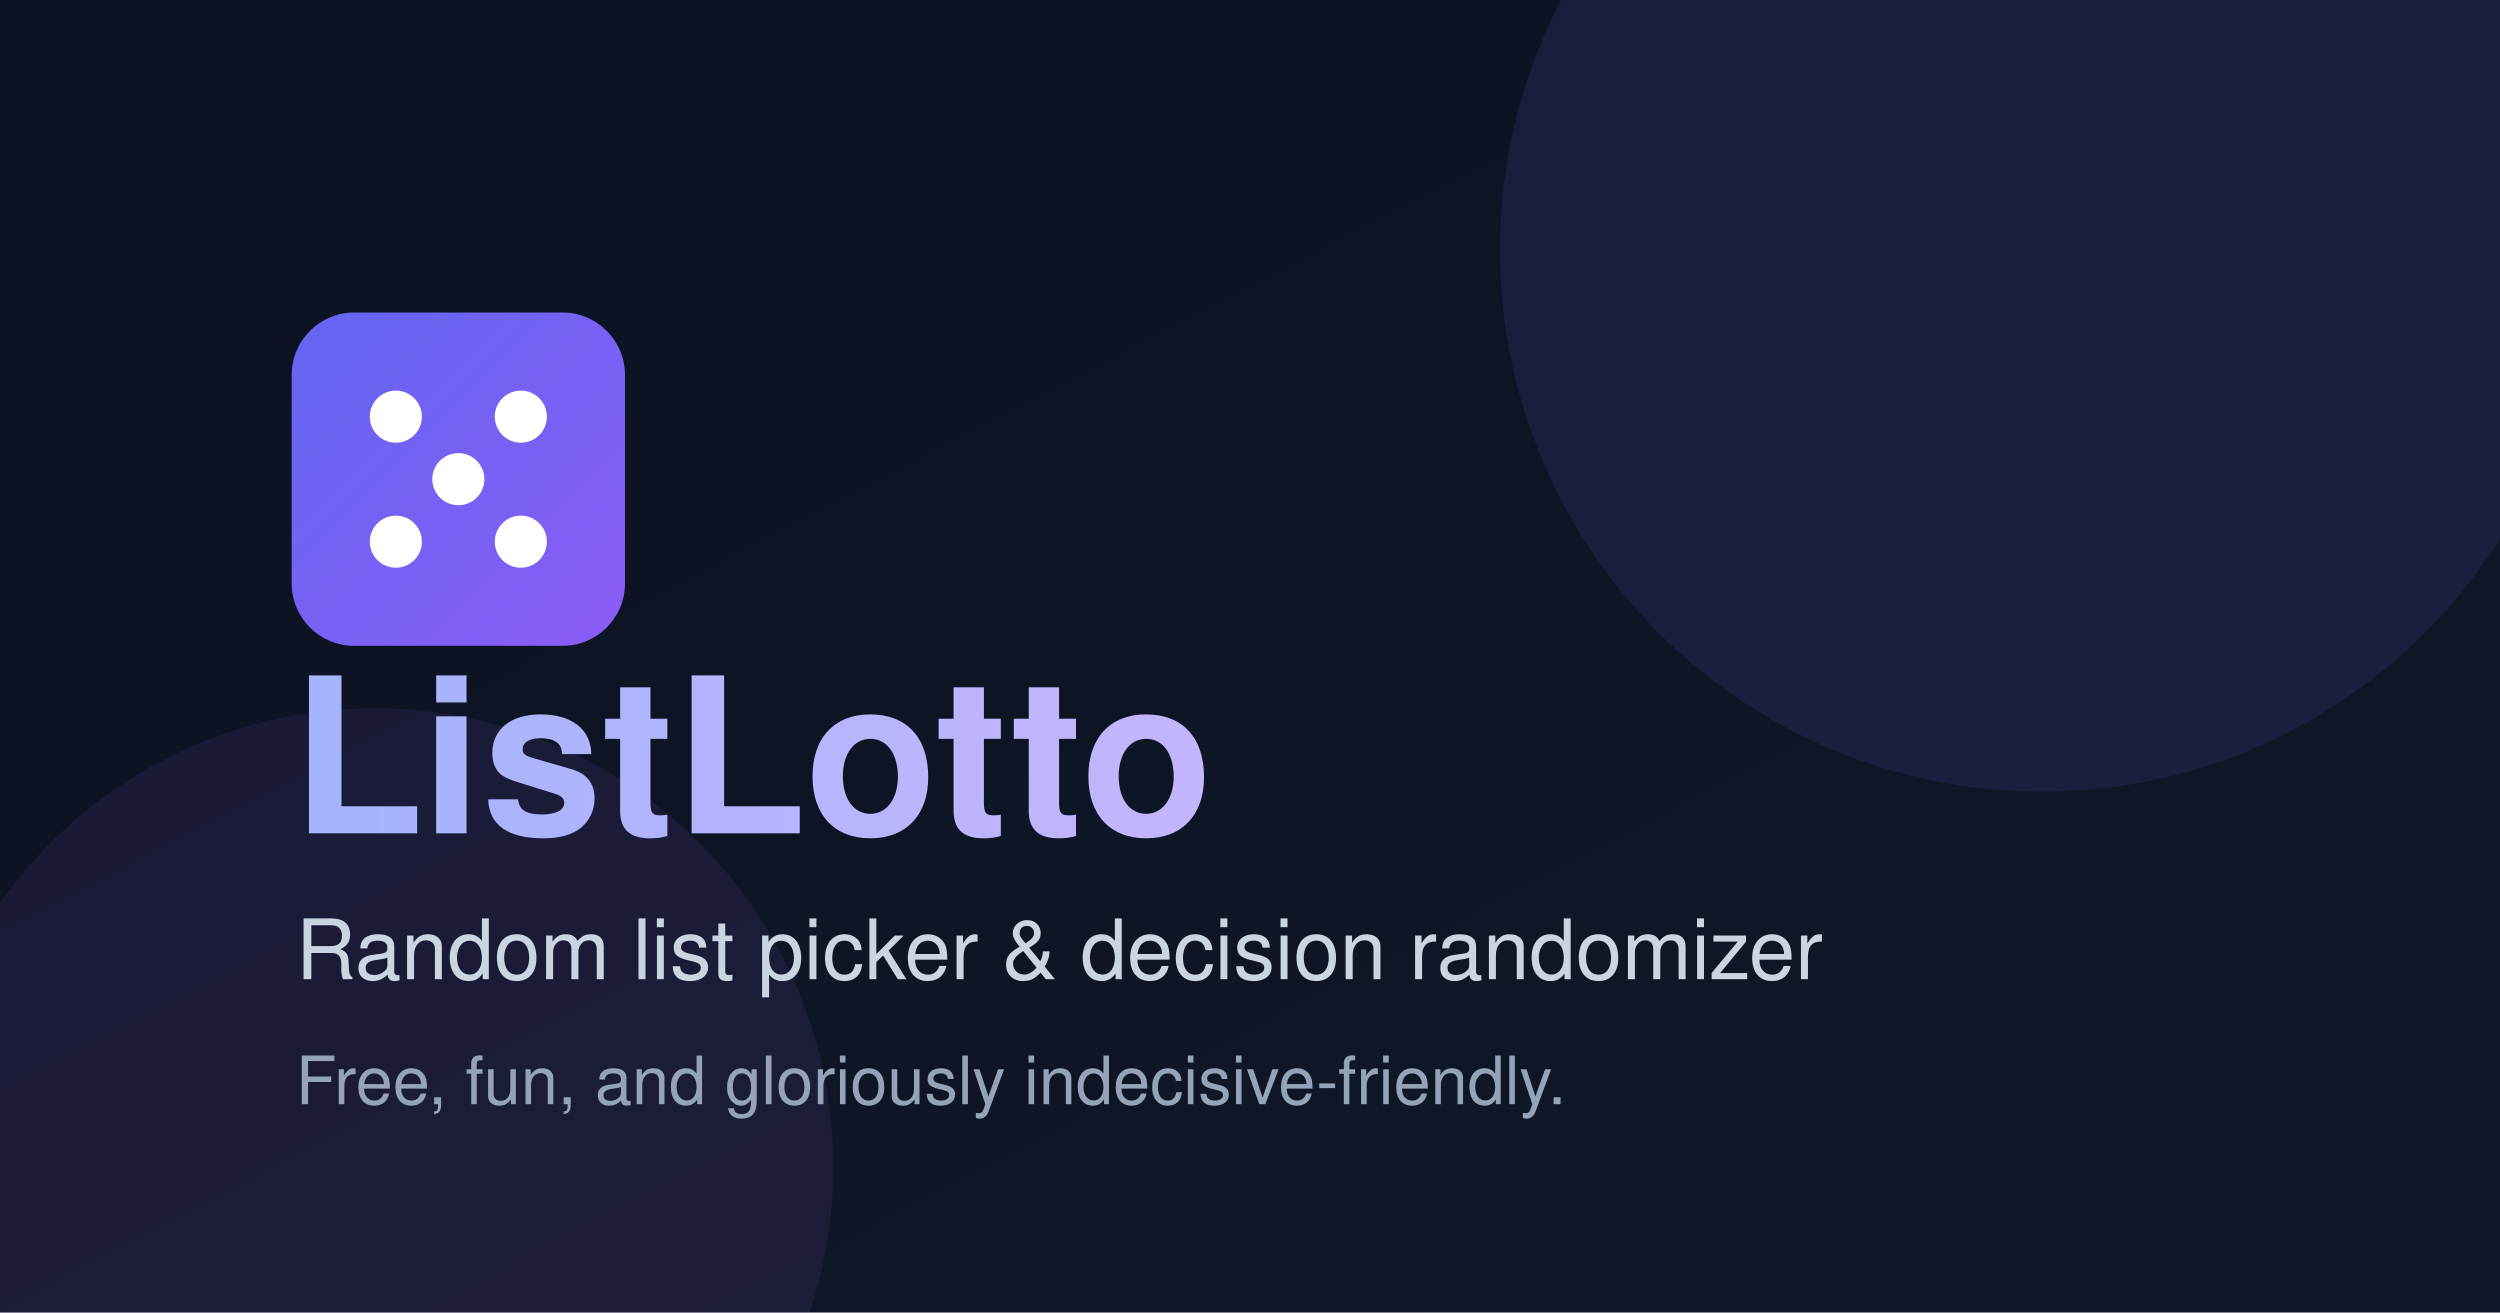
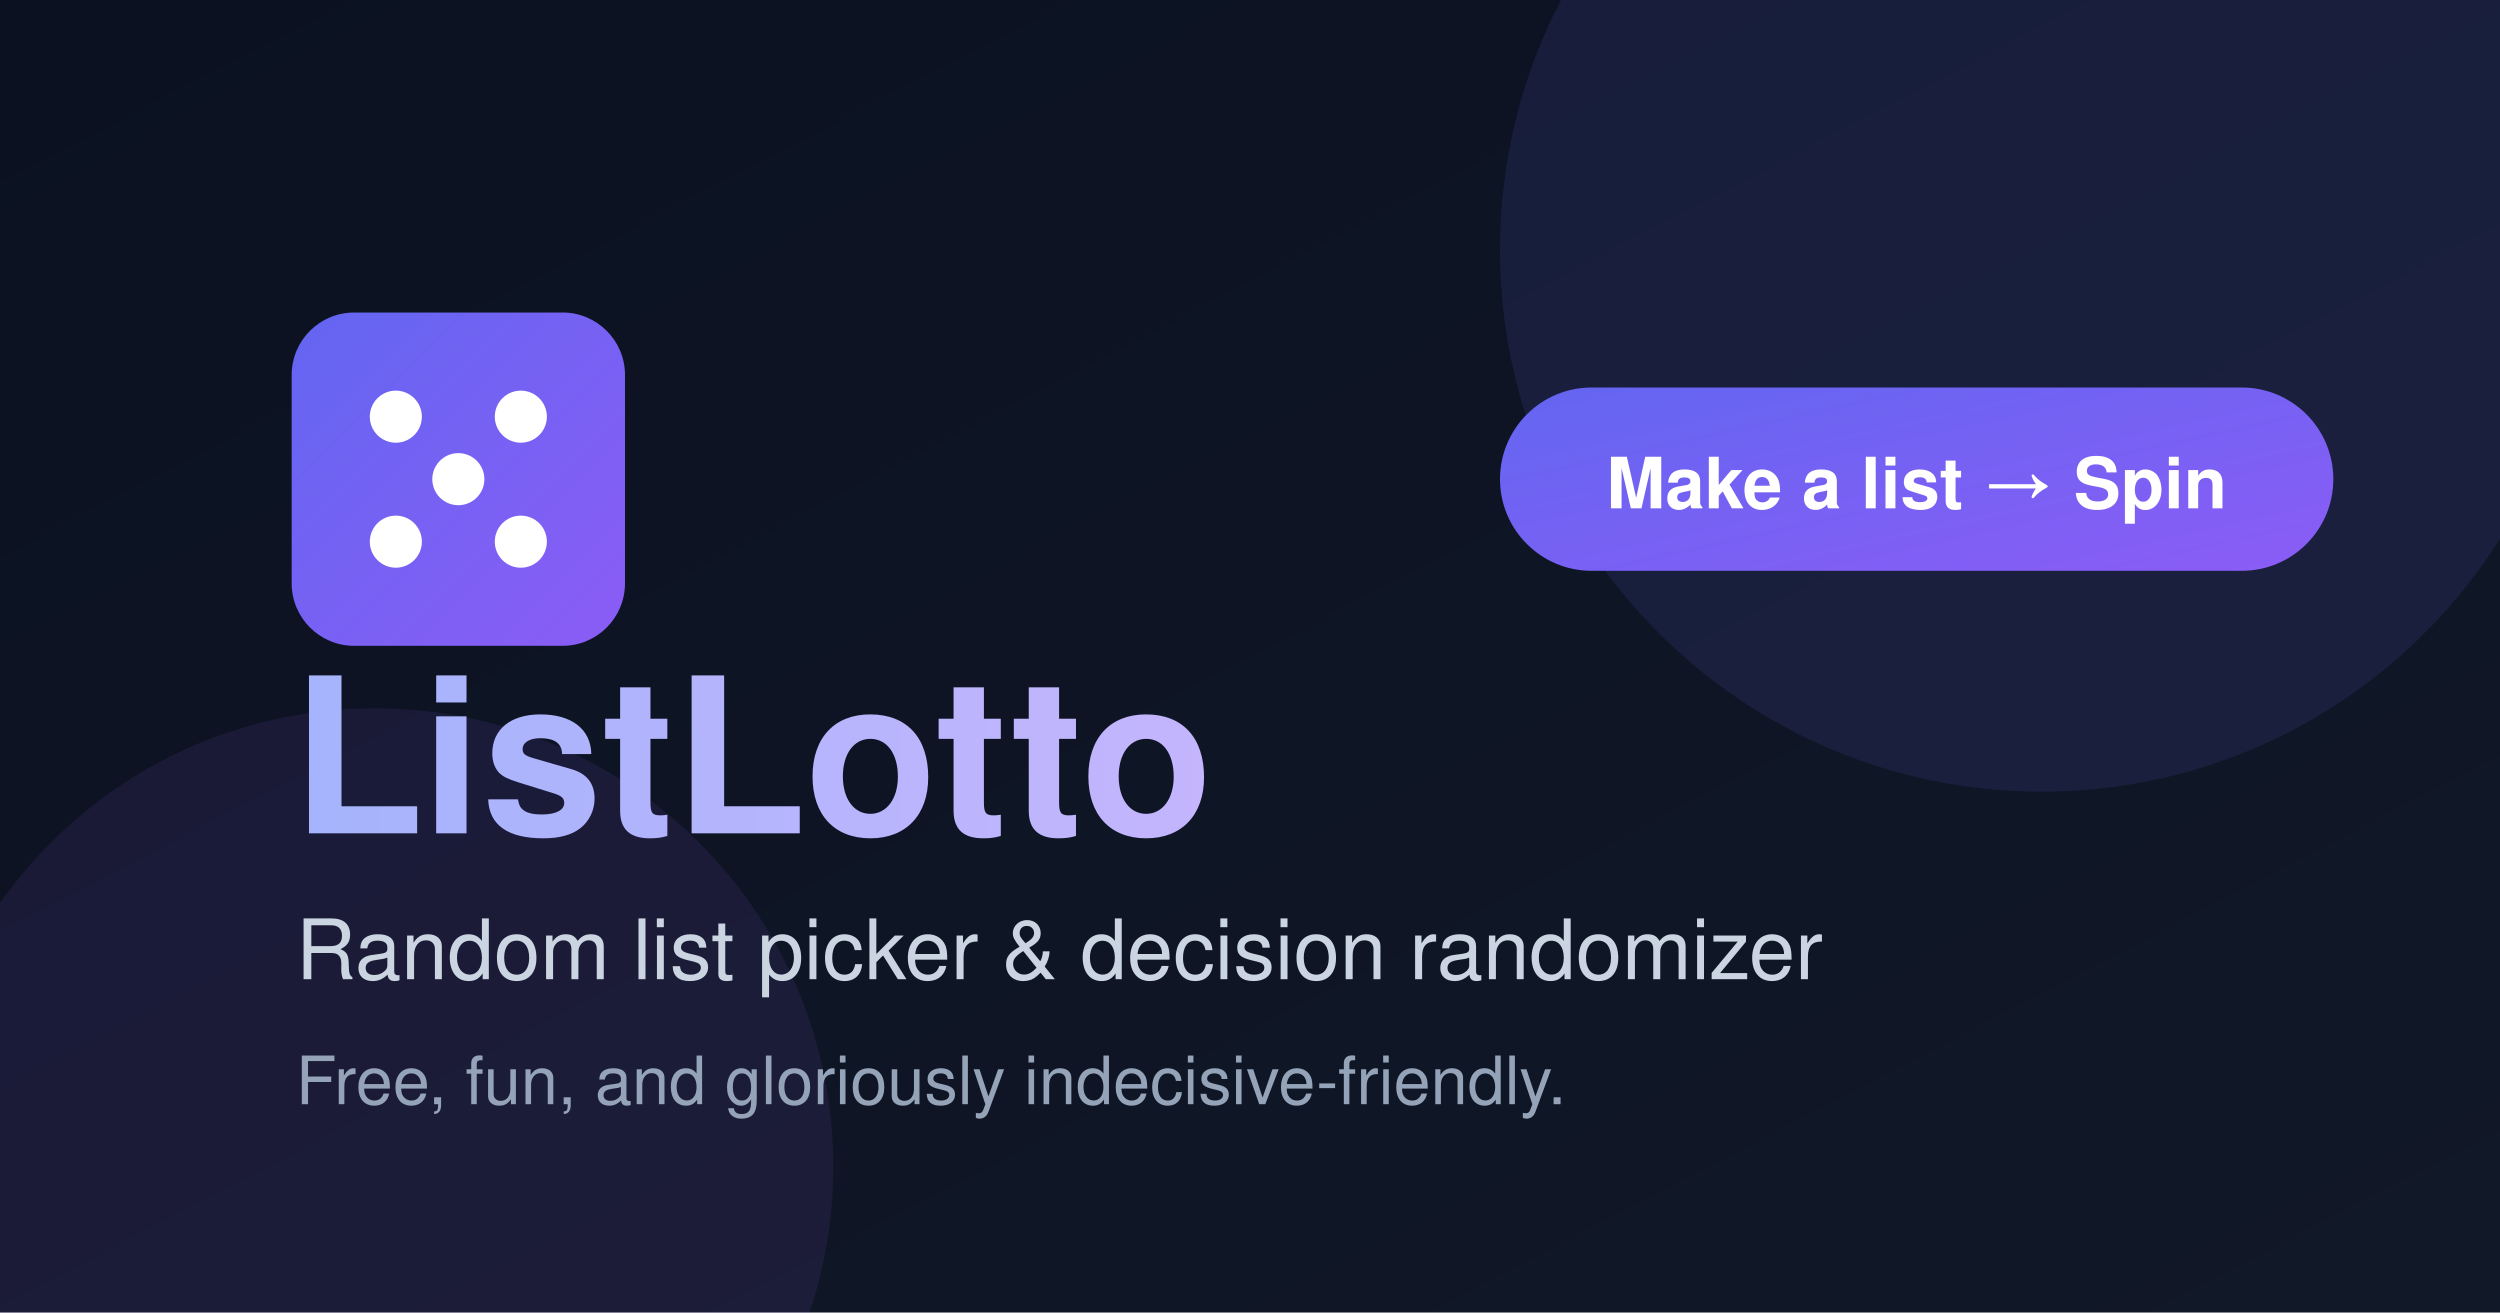
<svg xmlns="http://www.w3.org/2000/svg" width="1200" height="630" viewBox="0 0 1200 630">
  <defs>
    <linearGradient id="bg" x1="0%" y1="0%" x2="100%" y2="100%">
      <stop offset="0%" stop-color="#0b1120" />
      <stop offset="100%" stop-color="#111827" />
    </linearGradient>
    <linearGradient id="logo" x1="0%" y1="0%" x2="100%" y2="100%">
      <stop offset="0%" stop-color="#6366f1" />
      <stop offset="100%" stop-color="#8b5cf6" />
    </linearGradient>
    <linearGradient id="title" x1="0%" y1="0%" x2="100%" y2="0%">
      <stop offset="0%" stop-color="#a5b4fc" />
      <stop offset="100%" stop-color="#c4b5fd" />
    </linearGradient>
  </defs>
  <rect width="1200" height="630" fill="url(#bg)" />
  <circle cx="980" cy="120" r="260" fill="#6366f1" opacity="0.12" />
  <circle cx="180" cy="560" r="220" fill="#8b5cf6" opacity="0.10" />
  <g transform="translate(140,150)">
    <rect width="160" height="160" rx="30" fill="url(#logo)" />
    <circle cx="50" cy="50" r="12.5" fill="white" />
    <circle cx="110" cy="50" r="12.5" fill="white" />
    <circle cx="80" cy="80" r="12.5" fill="white" />
    <circle cx="50" cy="110" r="12.5" fill="white" />
    <circle cx="110" cy="110" r="12.5" fill="white" />
  </g>
+   <g transform="translate(720,186)">
+     <rect width="400" height="88" rx="44" fill="url(#logo)" />
+     <text x="200" y="58" text-anchor="middle" font-family="Helvetica, Arial, sans-serif" font-size="34" font-weight="600" fill="white">Make a list → Spin</text>
+   </g>
  <text x="140" y="400" font-family="Helvetica, Arial, sans-serif" font-size="104" font-weight="700" fill="url(#title)">ListLotto</text>
  <text x="142" y="470" font-family="Helvetica, Arial, sans-serif" font-size="40" font-weight="400" fill="#cbd5e1">Random list picker &amp; decision randomizer</text>
  <text x="142" y="530" font-family="Helvetica, Arial, sans-serif" font-size="32" font-weight="400" fill="#94a3b8">Free, fun, and gloriously indecisive-friendly.</text>
</svg>
